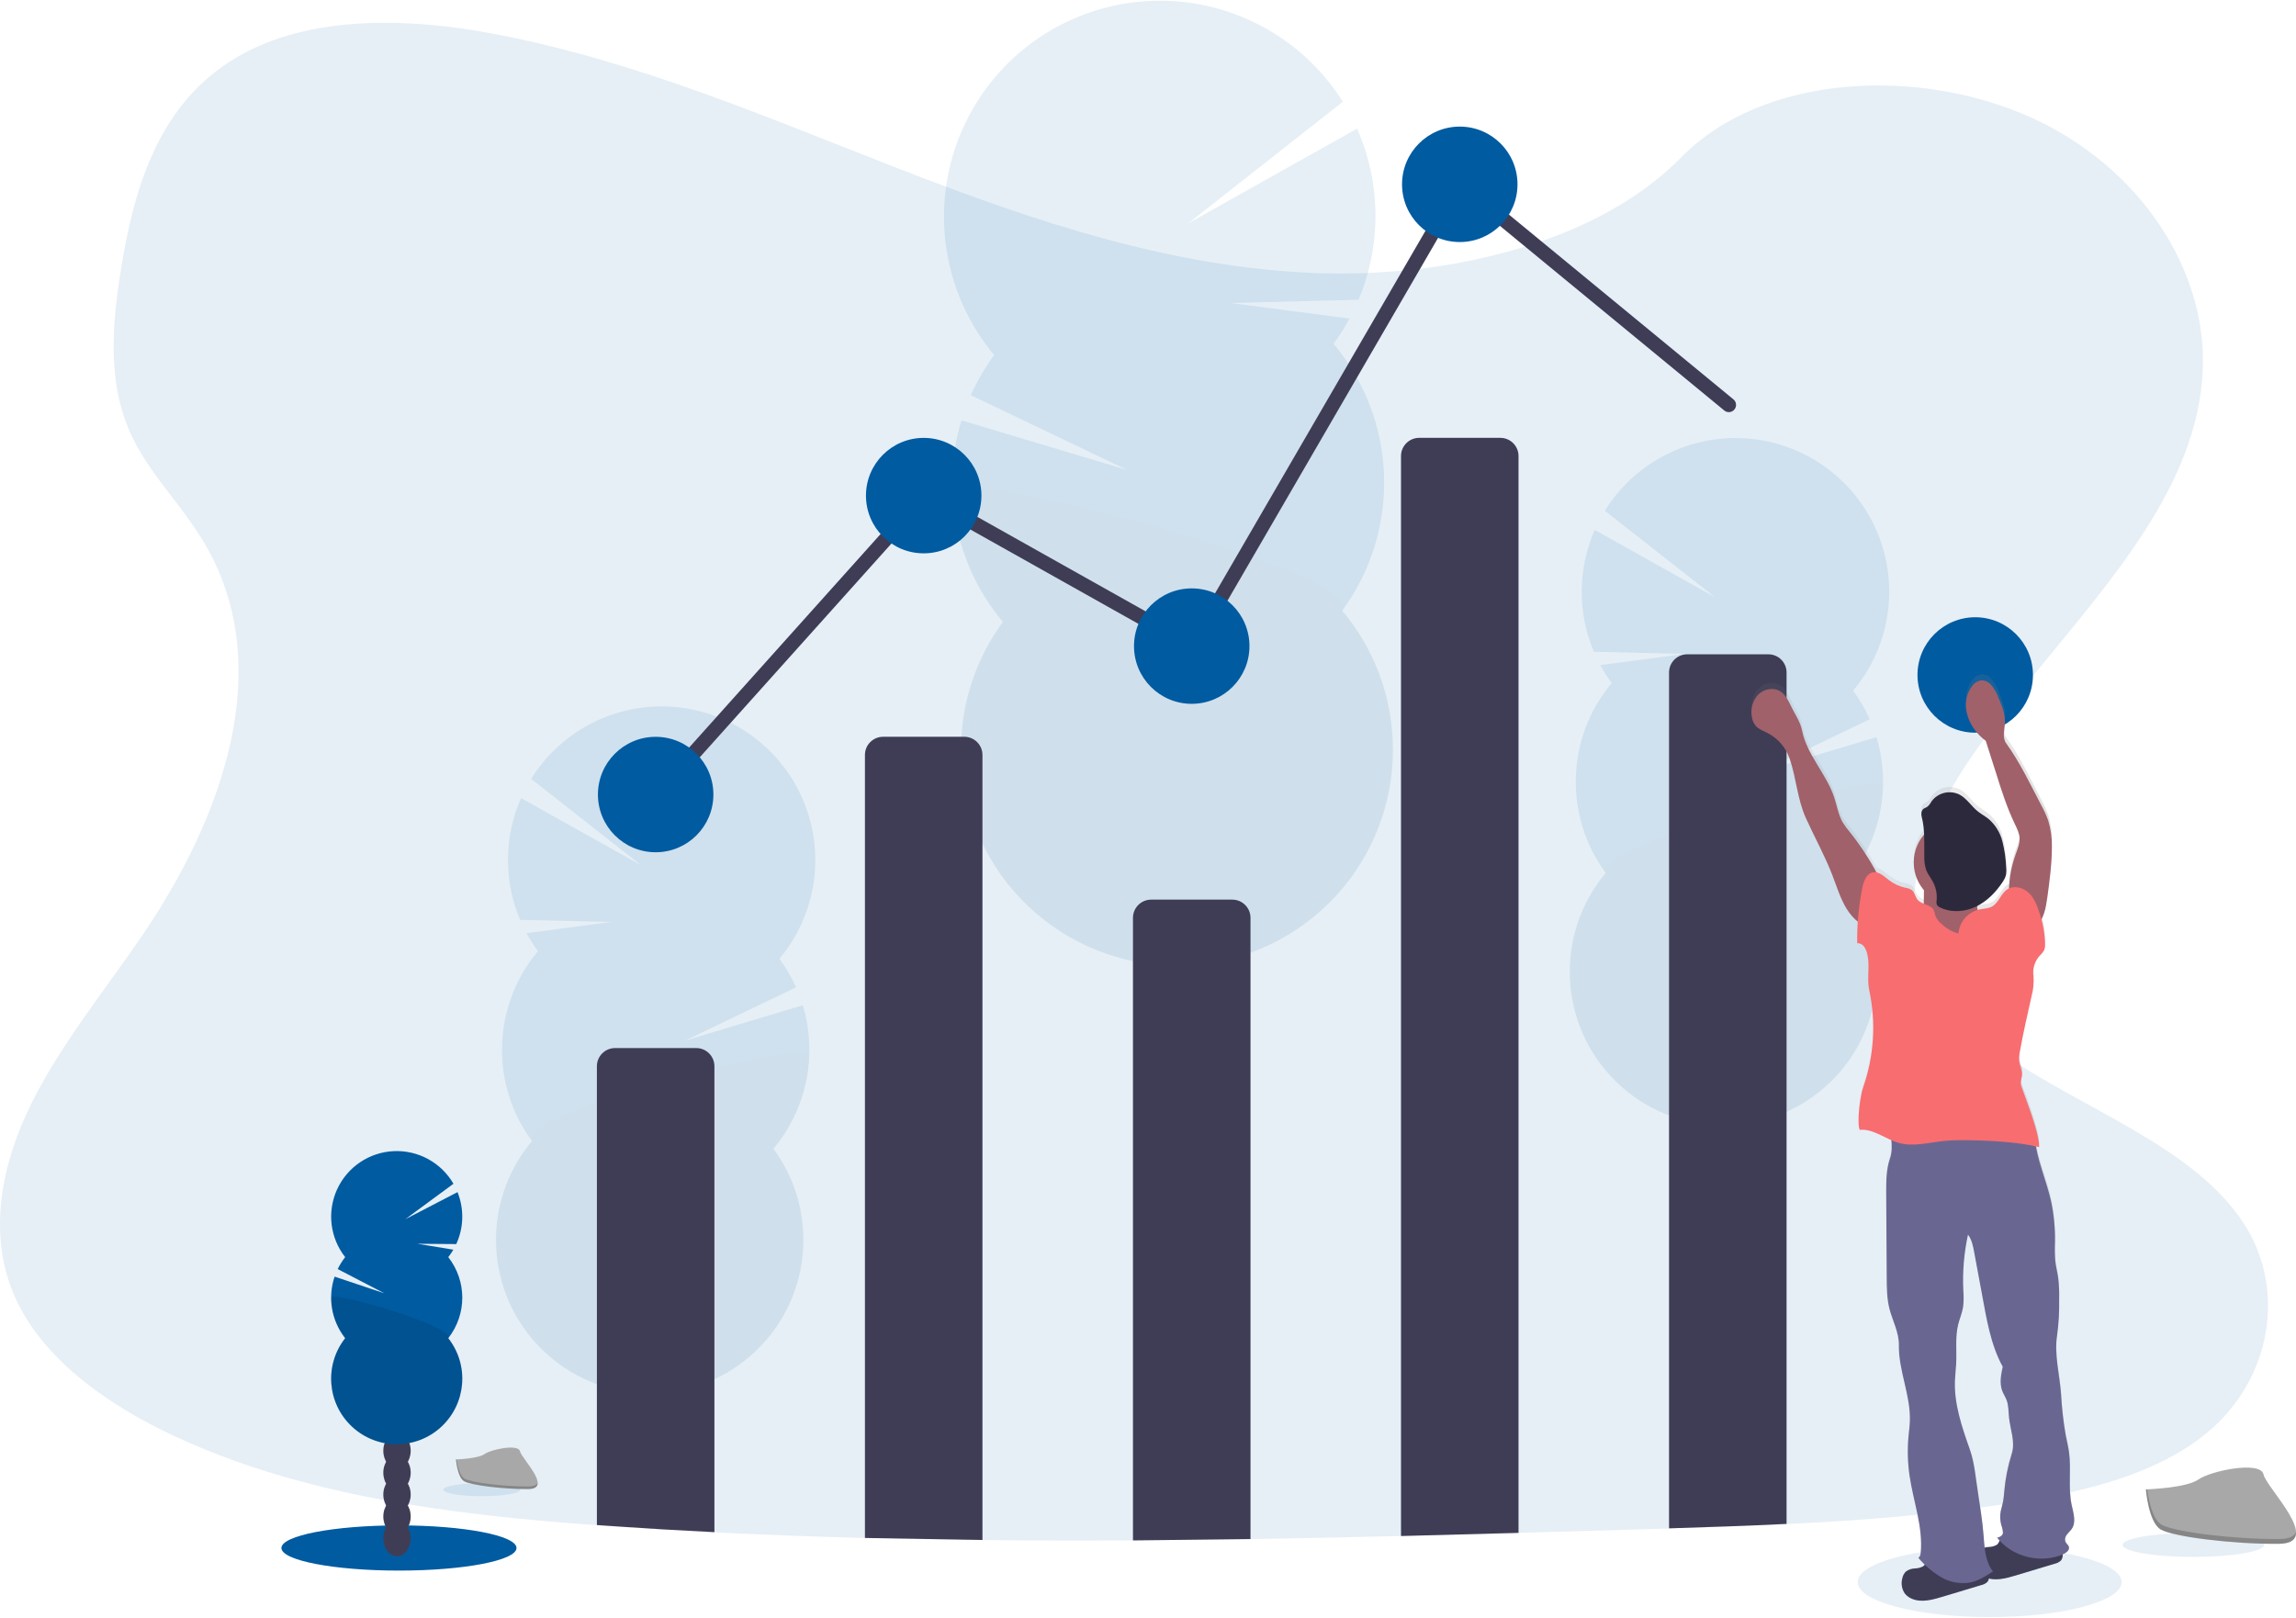
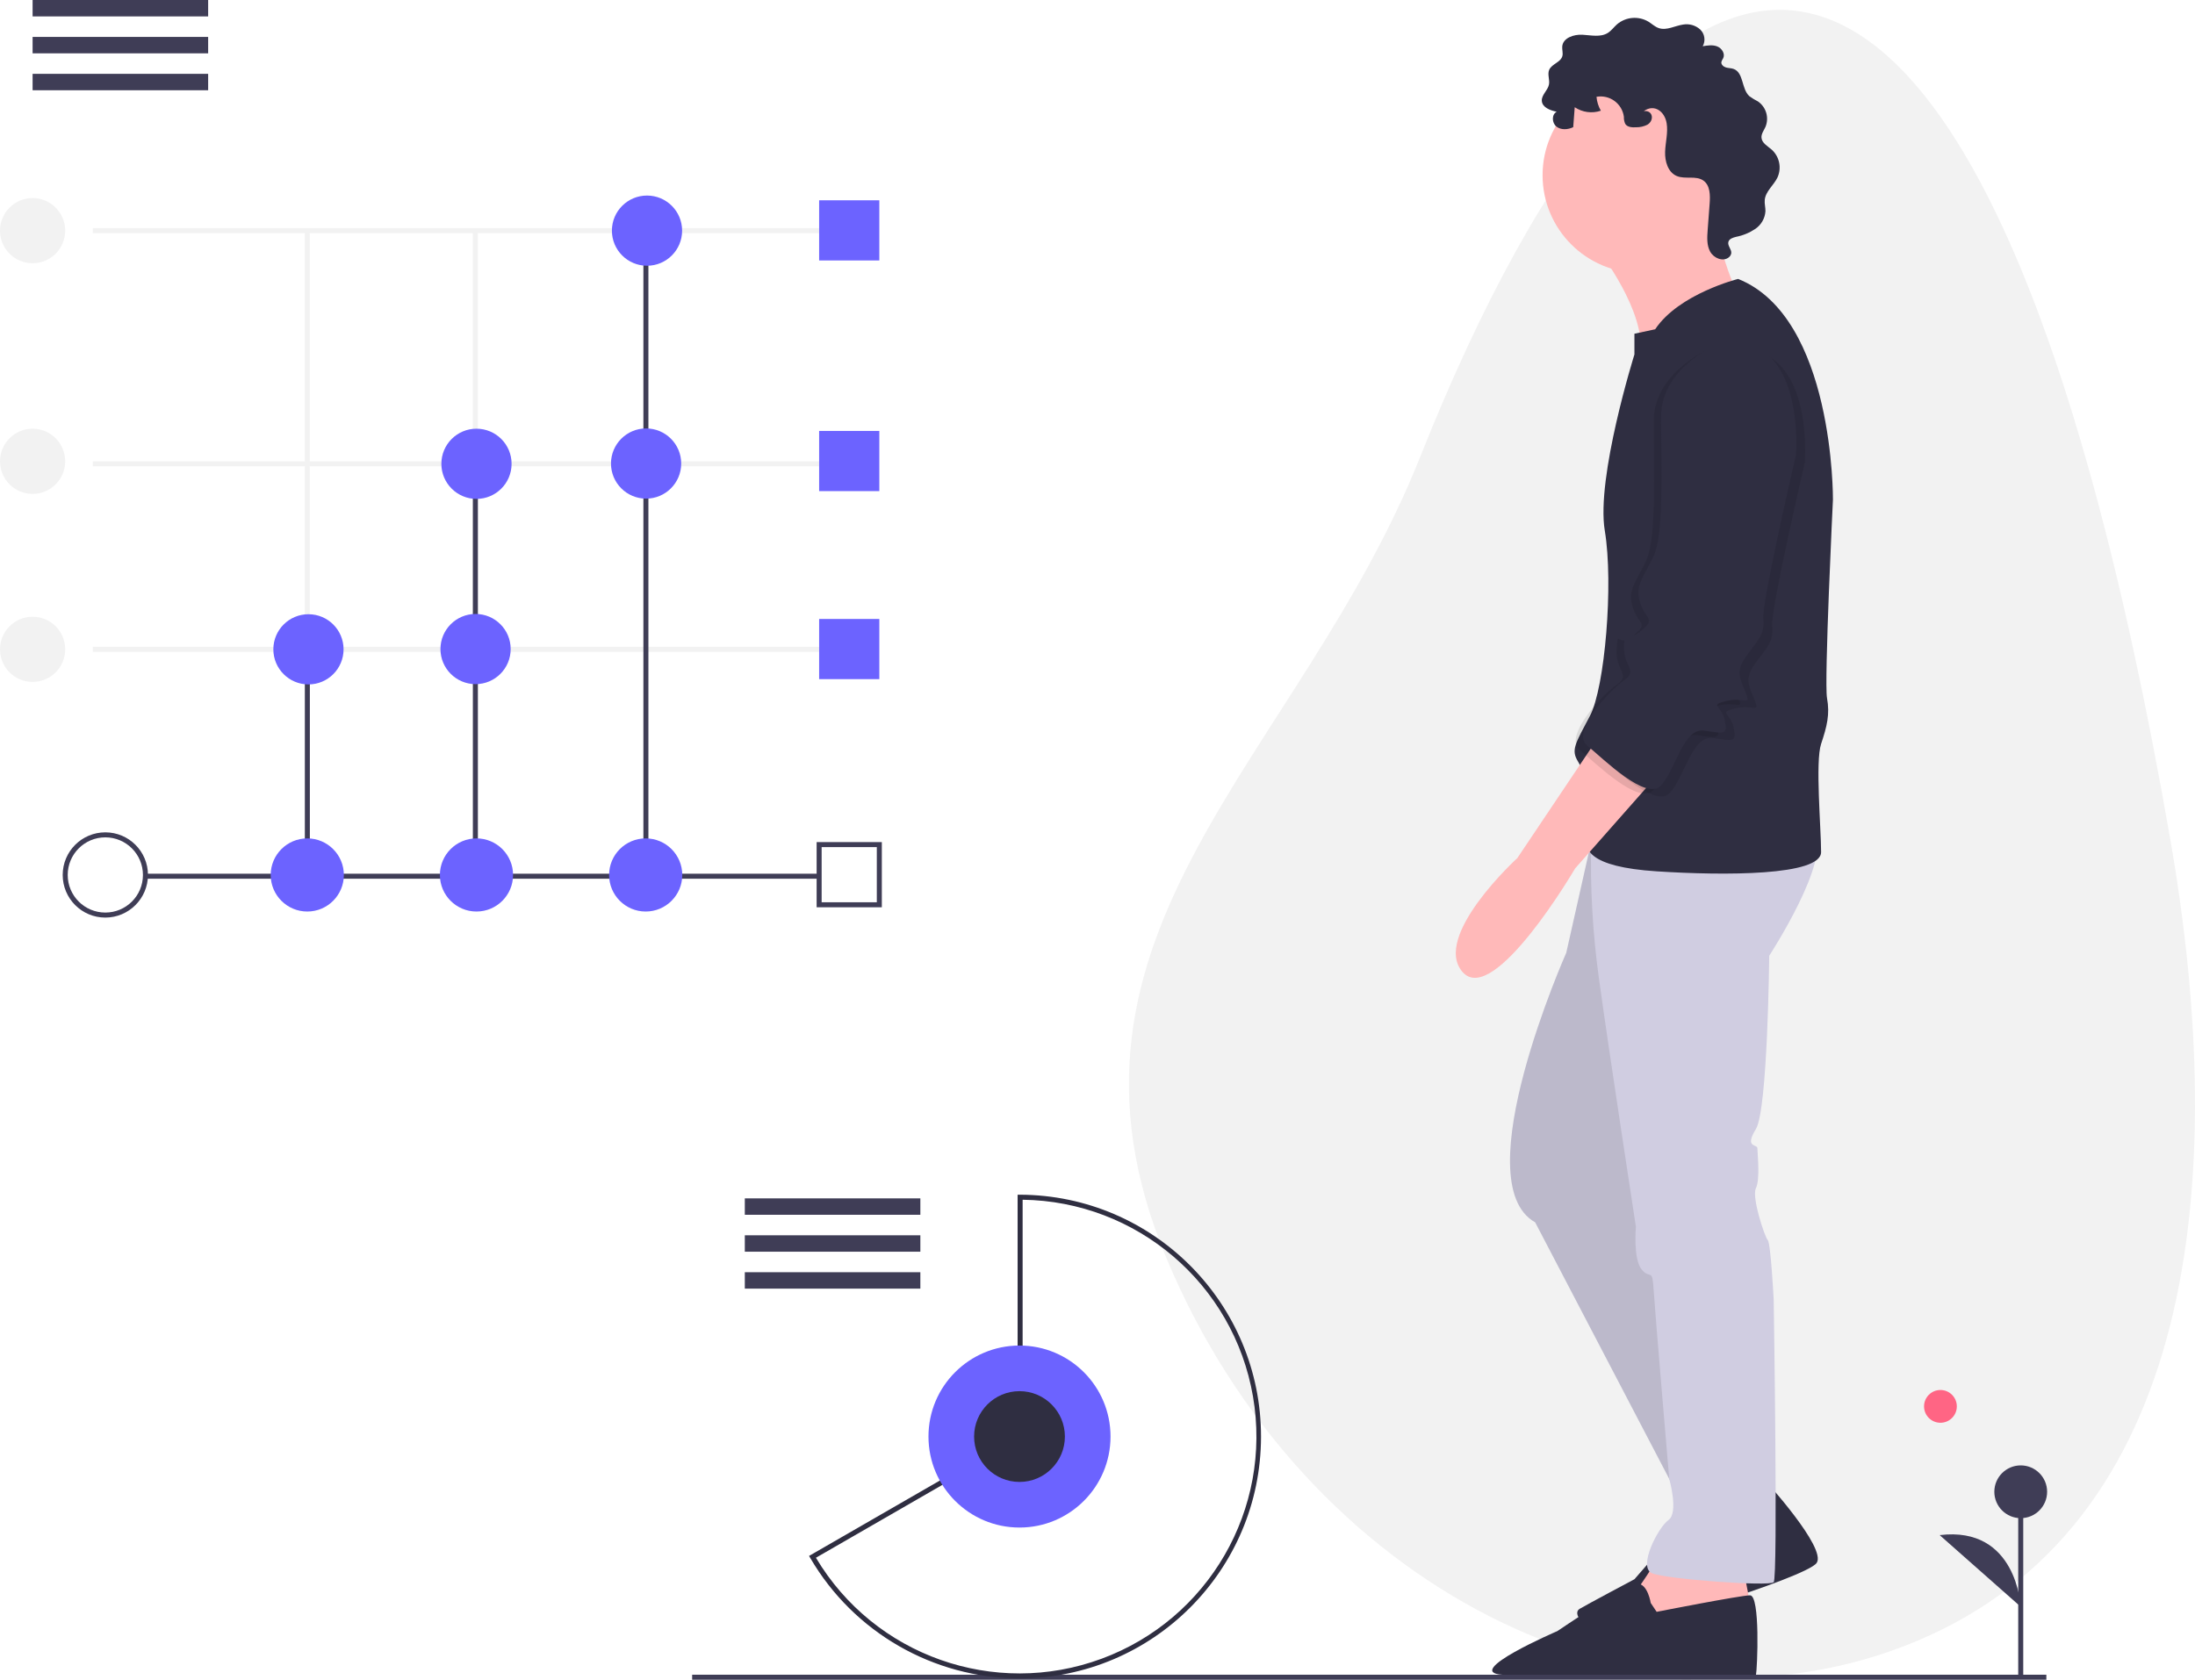
- <svg xmlns="http://www.w3.org/2000/svg" id="b43bf247-fd00-4c66-86de-2f4e4870ba29" data-name="Layer 1" width="1113.58" height="784.41" viewBox="0 0 1113.58 784.41">
-   <defs>
-     <linearGradient id="e697e668-bf6d-4d5c-9412-9fae30629717" x1="990.77" y1="609.55" x2="1147.32" y2="609.55" gradientTransform="matrix(-1, 0, 0, 1, 2040, 0)" gradientUnits="userSpaceOnUse">
-       <stop offset="0" stop-color="gray" stop-opacity="0.25" />
-       <stop offset="0.54" stop-color="gray" stop-opacity="0.12" />
-       <stop offset="1" stop-color="gray" stop-opacity="0.1" />
-     </linearGradient>
-   </defs>
-   <ellipse cx="965" cy="767.42" rx="64" ry="16.99" fill="#005ba1" opacity="0.1" />
-   <path d="M1113.76,752.68c-24.35,20.2-59,28.56-92.51,33.84l-5.64.86c-35,5.22-70.39,8-105.9,9.69-19,.92-38,1.57-57,2.15l-14.89.44q-29,.86-58.11,1.69-28.5.81-57,1.52-36.5.89-73,1.48-28.5.45-57,.62-36.51.21-73-.14-28.52-.29-57-1-36.52-.94-73-2.75-24.76-1.21-49.49-2.91l-7.51-.53c-70.77-5.1-142.81-14.25-204.74-43.17l-1.67-.79c-.83-.39-1.66-.78-2.49-1.19a224.11,224.11,0,0,1-32.56-19.09c-18.31-13.06-33.43-29-41.42-47.91-12.52-29.66-5.9-63,8.4-92S94,538.31,112.57,511c5.44-8,10.6-16.3,15.4-24.81,30-53.37,44.88-115.13,13.43-166.56a228.58,228.58,0,0,0-13.43-19c-7.67-10-15.47-20-20.74-31.07-12.29-25.76-9.65-54.73-5.17-82.25,6-36.59,17-76,51.38-98.86,35.67-23.74,86.3-22.54,130.57-14,68.83,13.19,132.36,40.8,196.49,65.7s131.31,47.67,201.82,50.12a322.09,322.09,0,0,0,45.38-1.65h0a287.81,287.81,0,0,0,59.12-12.45c27.75-9.14,53-22.89,71.72-42,40.15-40.85,115.6-43.94,170-19.27,51.91,23.54,85.48,73.36,83,123.12-2.82,55.39-44.3,100.93-82.31,147.64-4.61,5.66-9.16,11.34-13.59,17.06q-3.71,4.79-7.28,9.6h0c-4.17,5.66-8.2,11.35-12,17.11-19.42,29.53-33.15,65-19.78,96.88,7.5,17.85,21.81,31.47,39.06,43.36,38.65,26.63,92,44.55,116,81.83C1152.32,683.63,1144.66,727,1113.76,752.68Z" transform="translate(-43.21 -57.79)" fill="#005ba1" opacity="0.1" />
-   <g opacity="0.1">
-     <path d="M598.71,607.14q.06,1.41.21,2.76,11.67-4.65,22.91-10a18.57,18.57,0,0,0,10.59-5.18c2.19-1.1,4.37-2.25,6.53-3.4a26.82,26.82,0,0,0-1.66-3c-4.21-6.65-10.61-10.81-17.66-10.58s-13.15,4.8-16.92,11.69A34.46,34.46,0,0,0,598.71,607.14Z" transform="translate(-43.21 -57.79)" fill="#3f3d56" />
-     <path d="M597.56,572.17a34.57,34.57,0,0,0,5.15,17.32c4.22,6.63,10.62,10.79,17.67,10.56.49,0,1-.07,1.45-.11a18.57,18.57,0,0,0,10.59-5.18,25.47,25.47,0,0,0,4.87-6.38,35.82,35.82,0,0,0-1.14-35c-4.22-6.65-10.62-10.81-17.67-10.58s-13.14,4.8-16.91,11.69A34.47,34.47,0,0,0,597.56,572.17Z" transform="translate(-43.21 -57.79)" fill="#3f3d56" />
-     <ellipse cx="618.28" cy="536.48" rx="21.87" ry="28.63" transform="translate(-60.47 -37.23) rotate(-1.88)" fill="#3f3d56" />
-     <ellipse cx="617.13" cy="501.51" rx="21.87" ry="28.63" transform="translate(-59.32 -37.28) rotate(-1.88)" fill="#3f3d56" />
-     <ellipse cx="615.99" cy="466.54" rx="21.87" ry="28.63" transform="translate(-58.18 -37.34) rotate(-1.88)" fill="#3f3d56" />
-     <path d="M690,224.56a104.08,104.08,0,0,0,7.74-12.25L640,204.77l62.12-1.58a104.89,104.89,0,0,0-.72-83l-81.91,45.95,75-59A104.75,104.75,0,1,0,525.38,230a105.16,105.16,0,0,0-11.31,19.48l75.81,36.28-80.36-24.06a104.8,104.8,0,0,0,20.11,97.75A104.74,104.74,0,1,0,694.19,354,104.77,104.77,0,0,0,690,224.56Z" transform="translate(-43.21 -57.79)" fill="#005ba1" />
-     <path d="M505.1,295.42a104.26,104.26,0,0,0,24.53,64A104.74,104.74,0,1,0,694.19,354C707.64,335.74,504.72,283.67,505.1,295.42Z" transform="translate(-43.21 -57.79)" opacity="0.1" />
-   </g>
-   <g opacity="0.1">
-     <path d="M369.39,791.35c0,.66-.07,1.32-.15,2q-8.3-3.3-16.31-7.07a13.21,13.21,0,0,1-7.54-3.67q-2.34-1.19-4.65-2.42a18.9,18.9,0,0,1,1.18-2.12c3-4.74,7.54-7.7,12.56-7.54s9.36,3.4,12,8.3A24.5,24.5,0,0,1,369.39,791.35Z" transform="translate(-43.21 -57.79)" fill="#3f3d56" />
-     <path d="M370.17,766.46a24.59,24.59,0,0,1-3.64,12.33c-3,4.72-7.55,7.69-12.56,7.53l-1-.08a13.21,13.21,0,0,1-7.54-3.67,18,18,0,0,1-3.47-4.54,25.53,25.53,0,0,1,.78-24.89c3-4.74,7.55-7.7,12.56-7.54s9.36,3.4,12.05,8.3A24.5,24.5,0,0,1,370.17,766.46Z" transform="translate(-43.21 -57.79)" fill="#3f3d56" />
-     <ellipse cx="355.4" cy="741.08" rx="20.37" ry="15.56" transform="translate(-439.72 1015.15) rotate(-88.19)" fill="#3f3d56" />
-     <ellipse cx="356.18" cy="716.19" rx="20.37" ry="15.56" transform="translate(-414.09 991.83) rotate(-88.19)" fill="#3f3d56" />
-     <ellipse cx="356.97" cy="691.3" rx="20.37" ry="15.56" transform="translate(-388.45 968.51) rotate(-88.19)" fill="#3f3d56" />
-     <path d="M304.12,519.17a75.81,75.81,0,0,1-5.53-8.71L339.67,505,295.46,504a74.64,74.64,0,0,1,.44-59.08l58.33,32.63L300.81,435.6a74.54,74.54,0,1,1,120.42,87.26,74.43,74.43,0,0,1,8.07,13.86L375.38,562.6l57.17-17.2A74.65,74.65,0,0,1,418.33,615a74.54,74.54,0,1,1-117.12-3.7,74.54,74.54,0,0,1,2.91-92.12Z" transform="translate(-43.21 -57.79)" fill="#005ba1" />
-     <path d="M435.72,569.43A74.27,74.27,0,0,1,418.33,615a74.54,74.54,0,1,1-117.12-3.7C291.62,598.3,436,561.06,435.72,569.43Z" transform="translate(-43.21 -57.79)" opacity="0.1" />
-   </g>
-   <g opacity="0.1">
-     <path d="M890.16,661.3c0,.67-.07,1.32-.14,2q-8.31-3.3-16.31-7.07a13.26,13.26,0,0,1-7.55-3.67c-1.55-.79-3.11-1.6-4.65-2.42a20.63,20.63,0,0,1,1.18-2.12c3-4.74,7.54-7.7,12.56-7.54s9.36,3.4,12,8.3A24.5,24.5,0,0,1,890.16,661.3Z" transform="translate(-43.21 -57.79)" fill="#3f3d56" />
-     <path d="M891,636.41a24.59,24.59,0,0,1-3.65,12.33c-3,4.72-7.54,7.69-12.56,7.53l-1-.08a13.26,13.26,0,0,1-7.55-3.67,18.32,18.32,0,0,1-3.47-4.54,25.53,25.53,0,0,1,.78-24.89c3-4.73,7.55-7.7,12.56-7.54s9.37,3.4,12.05,8.3A24.5,24.5,0,0,1,891,636.41Z" transform="translate(-43.21 -57.79)" fill="#3f3d56" />
-     <ellipse cx="876.17" cy="611.03" rx="20.37" ry="15.56" transform="translate(194.62 1409.71) rotate(-88.19)" fill="#3f3d56" />
-     <ellipse cx="876.96" cy="586.14" rx="20.37" ry="15.56" transform="translate(220.26 1386.4) rotate(-88.19)" fill="#3f3d56" />
-     <ellipse cx="877.74" cy="561.26" rx="20.37" ry="15.56" transform="translate(245.89 1363.08) rotate(-88.19)" fill="#3f3d56" />
-     <path d="M824.89,389.12a73.57,73.57,0,0,1-5.52-8.71L860.45,375l-44.21-1.07a74.7,74.7,0,0,1,.43-59.08L875,347.48l-53.42-41.93A74.55,74.55,0,1,1,942,392.81a74.39,74.39,0,0,1,8.06,13.86l-53.92,25.88,57.17-17.2a74.57,74.57,0,0,1-14.22,69.59A74.53,74.53,0,1,1,822,481.24a74.54,74.54,0,0,1,2.91-92.12Z" transform="translate(-43.21 -57.79)" fill="#005ba1" />
-     <path d="M956.5,439.38a74.2,74.2,0,0,1-17.4,45.56A74.53,74.53,0,1,1,822,481.24C812.4,468.25,956.76,431,956.5,439.38Z" transform="translate(-43.21 -57.79)" opacity="0.1" />
-   </g>
-   <ellipse cx="193.5" cy="750.89" rx="57.01" ry="10.96" fill="#005ba1" />
-   <ellipse cx="192.55" cy="746.23" rx="6.64" ry="8.69" fill="#3f3d56" />
-   <ellipse cx="192.55" cy="735.61" rx="6.64" ry="8.69" fill="#3f3d56" />
-   <ellipse cx="192.55" cy="724.99" rx="6.64" ry="8.69" fill="#3f3d56" />
-   <ellipse cx="192.55" cy="714.37" rx="6.64" ry="8.69" fill="#3f3d56" />
-   <ellipse cx="192.55" cy="703.75" rx="6.64" ry="8.69" fill="#3f3d56" />
-   <ellipse cx="192.55" cy="693.13" rx="6.64" ry="8.69" fill="#3f3d56" />
-   <ellipse cx="192.55" cy="682.51" rx="6.64" ry="8.69" fill="#3f3d56" />
-   <path d="M260.61,667.62a32.32,32.32,0,0,0,2.47-3.64l-17.44-2.87,18.86.15a31.89,31.89,0,0,0,.61-25.2L239.8,649.19,263.14,632a31.8,31.8,0,1,0-52.52,35.59,32,32,0,0,0-3.62,5.8l22.64,11.76-24.14-8.1a31.82,31.82,0,0,0,5.12,29.86,31.8,31.8,0,1,0,50,0,31.82,31.82,0,0,0,0-39.32Z" transform="translate(-43.21 -57.79)" fill="#005ba1" />
-   <path d="M203.82,687.28a31.67,31.67,0,0,0,6.8,19.66,31.8,31.8,0,1,0,50,0C264.87,701.53,203.82,683.71,203.82,687.28Z" transform="translate(-43.21 -57.79)" opacity="0.1" />
-   <path d="M389.71,575v226q-24.76-1.21-49.49-2.91l-7.51-.53V575a8.82,8.82,0,0,1,8.82-8.82h39.36A8.82,8.82,0,0,1,389.71,575Z" transform="translate(-43.21 -57.79)" fill="#3f3d56" />
-   <path d="M462.71,803.81V424a8.82,8.82,0,0,1,8.82-8.82h39.36a8.82,8.82,0,0,1,8.82,8.82v380.8Z" transform="translate(-43.21 -57.79)" fill="#3f3d56" />
-   <path d="M592.71,805V503a8.82,8.82,0,0,1,8.82-8.82h39.36a8.82,8.82,0,0,1,8.82,8.82V804.35Z" transform="translate(-43.21 -57.79)" fill="#3f3d56" />
-   <path d="M779.71,279V801.35q-28.5.81-57,1.52V279a8.82,8.82,0,0,1,8.82-8.82h39.36A8.82,8.82,0,0,1,779.71,279Z" transform="translate(-43.21 -57.79)" fill="#3f3d56" />
-   <path d="M909.71,384v413c-19,.92-38,1.57-57,2.15V384a8.82,8.82,0,0,1,8.82-8.82h39.36A8.82,8.82,0,0,1,909.71,384Z" transform="translate(-43.21 -57.79)" fill="#3f3d56" />
-   <polyline points="318.5 385.41 448.5 240.41 578.5 313.41 708.5 89.41 838.5 196.41" fill="none" stroke="#3f3d56" stroke-linecap="round" stroke-miterlimit="10" stroke-width="7" />
-   <circle cx="318" cy="385.41" r="28" fill="#005ba1" />
-   <circle cx="448" cy="240.41" r="28" fill="#005ba1" />
-   <circle cx="578" cy="313.41" r="28" fill="#005ba1" />
-   <circle cx="708" cy="89.41" r="28" fill="#005ba1" />
-   <circle cx="958" cy="327.41" r="28" fill="#005ba1" />
-   <ellipse cx="233.68" cy="722.61" rx="18.68" ry="3.16" fill="#005ba1" opacity="0.1" />
-   <path d="M264.35,765.73s10.65-.33,13.86-2.62,16.39-5,17.19-1.35,16,18.24,4,18.34-27.95-1.88-31.15-3.83S264.35,765.73,264.35,765.73Z" transform="translate(-43.21 -57.79)" fill="#a8a8a8" />
-   <path d="M299.59,778.82c-12,.1-27.94-1.87-31.15-3.82-2.44-1.49-3.41-6.82-3.74-9.28h-.35s.67,8.59,3.88,10.54,19.12,3.93,31.15,3.83c3.47,0,4.67-1.26,4.6-3.09C303.5,778.11,302.18,778.8,299.59,778.82Z" transform="translate(-43.21 -57.79)" opacity="0.2" />
-   <ellipse cx="1063.8" cy="749.41" rx="34.31" ry="5.8" fill="#005ba1" opacity="0.1" />
-   <path d="M1084,780.25s19.57-.6,25.47-4.8,30.1-9.21,31.56-2.48,29.42,33.5,7.32,33.68-51.34-3.44-57.23-7S1084,780.25,1084,780.25Z" transform="translate(-43.21 -57.79)" fill="#a8a8a8" />
-   <path d="M1148.72,804.31c-22.1.18-51.34-3.44-57.23-7-4.48-2.73-6.27-12.53-6.87-17l-.65,0s1.24,15.79,7.12,19.37,35.14,7.21,57.23,7c6.38,0,8.58-2.32,8.46-5.68C1155.89,803,1153.46,804.27,1148.72,804.31Z" transform="translate(-43.21 -57.79)" opacity="0.2" />
-   <path d="M892.81,402.37a9,9,0,0,0,2,4.77c1.45,1.64,3.62,2.39,5.57,3.37a22,22,0,0,1,10.76,12.37c3.33,9.72,3.76,20,8,29.38s9.22,18.39,12.88,28c2.08,5.45,3.74,11.12,6.79,16.08a24.94,24.94,0,0,0,5.57,6.41c-.23,3.52-.32,7-.3,10.52a4,4,0,0,1,3.42,1.8,10.41,10.41,0,0,1,1.5,3.75c1.37,5.67-.32,11.71.91,17.41a88.56,88.56,0,0,1-3,47.64c-1.37,3.88-3.09,16.72-1.63,20.57,5.44-.55,10.26,2.79,15.35,5a21.12,21.12,0,0,1-.72,9c-1.83,5.27-1.82,11-1.79,16.57l.25,41.26c0,5.23.07,10.53,1.38,15.6,1.49,5.71,4.62,11.53,4.52,17.43C964,722,970,734.1,969.52,746.7c-.09,2.42-.42,4.82-.65,7.22a82.14,82.14,0,0,0,.48,19.19c1.82,12.66,6.63,25.11,5.43,37.84-.08.86-.37,2-1.18,2.33,1,1.13,2.06,2.25,3.14,3.32a2.85,2.85,0,0,1-.87.91,8.84,8.84,0,0,1-3.82,1,8.09,8.09,0,0,0-4.37,1.42,6.29,6.29,0,0,0-1.82,3.34,9,9,0,0,0,1.2,7.48,8.35,8.35,0,0,0,3.39,2.54c4.62,2,9.92.55,14.74-.91l18.88-5.72a6.36,6.36,0,0,0,3.07-1.6,3.36,3.36,0,0,0,.75-1.62c4.17,1,8.75-.23,13-1.5l18.88-5.73a6.27,6.27,0,0,0,3.07-1.6,3.66,3.66,0,0,0,.77-3c.14-.06.28-.1.42-.17,1.44-.65,3-1.92,2.65-3.45-.25-1-1.25-1.58-1.68-2.5a3.61,3.61,0,0,1,.7-3.53c.74-1,1.74-1.83,2.42-2.88,2.18-3.34.7-7.73-.12-11.64-1.77-8.35-.13-17.07-1.25-25.53-.38-2.85-1.07-5.65-1.62-8.48a173.29,173.29,0,0,1-2.31-20.22c-.72-9.68-3.41-19.22-1.87-28.82a111.93,111.93,0,0,0,.95-17,74,74,0,0,0-.47-10.84c-.39-2.68-1.08-5.31-1.38-8a72.52,72.52,0,0,1-.16-9.09,89.92,89.92,0,0,0-1.86-20.12c-2-9.09-5.76-17.79-7.36-26.9.54.12,1.08.24,1.6.38.06-7-6.07-22.22-8.34-28.86a8.39,8.39,0,0,1-.6-2.55,27.51,27.51,0,0,1,.63-3.43c.29-2.42-1-4.72-1.35-7.14a16.75,16.75,0,0,1,.37-5.08c1.61-8.95,3.61-17.83,5.61-26.7a28.44,28.44,0,0,0,.89-9.87,12.39,12.39,0,0,1,3-9.83,11.66,11.66,0,0,0,2.22-2.79,7.08,7.08,0,0,0,.44-2.79,44.83,44.83,0,0,0-1.8-12.15c1.76-3.19,2.41-7.11,2.92-10.81,1.12-8.17,2.24-16.38,2.2-24.63a41.75,41.75,0,0,0-1.8-13,51.59,51.59,0,0,0-3.42-7.54c-5.26-10.13-10.29-20.79-16.93-30.07-2-2.82-.74-6.71-.6-10.19.15-4.2-1.51-8.23-3.14-12.09a19.84,19.84,0,0,0-3.76-6.47,6.11,6.11,0,0,0-4.4-2,6.63,6.63,0,0,0-4.69,2.87,15.47,15.47,0,0,0-2.81,11.57,22.37,22.37,0,0,0,5.09,10.93,24.77,24.77,0,0,0,4.39,4.17q2.48,7.88,5,15.75c2.64,8.35,5.28,16.74,9,24.64,1.09,2.29,2.29,4.62,2.42,7.15.14,2.73-1,5.33-1.91,7.9a55.75,55.75,0,0,0-3.22,16.66,5.73,5.73,0,0,0-.84.46c-3.15,2.06-4.14,6.55-7.42,8.39-1.91,1.07-4.23,1-6.37,1.49-.19,0-.38.1-.58.16-.08-.4-.16-.79-.21-1.2a3.23,3.23,0,0,1,0-.77,33.59,33.59,0,0,0,12.43-11.84,10.83,10.83,0,0,0,1.47-3,11.6,11.6,0,0,0,.15-3.9,62.24,62.24,0,0,0-1.85-12.85,21.37,21.37,0,0,0-6.69-10.89c-1.64-1.32-3.53-2.31-5.16-3.64-3.18-2.57-5.36-6.37-9-8.28A10.83,10.83,0,0,0,980,444.12a7.89,7.89,0,0,1-2,2.54,20.55,20.55,0,0,0-1.86,1c-1.1.88-1.16,2.57-.8,3.94a41,41,0,0,1,1.14,8.59,21,21,0,0,0-.06,27.17c0,1.86,0,3.72-.07,5.58,0,.35,0,.71-.07,1.06a7.21,7.21,0,0,1-3-2c-1.12-1.4-1.32-3.46-2.69-4.61a7.59,7.59,0,0,0-3.28-1.2,20.37,20.37,0,0,1-8-3.79c-1.85-1.43-3.77-3.26-5.93-3.68a131.57,131.57,0,0,0-13-19.84,38.65,38.65,0,0,1-3.4-4.67c-2.15-3.75-2.79-8.16-4.15-12.27-3.8-11.52-13.28-20.76-15.59-32.68-.84-4.32-3.58-8.08-5.46-12.06-1.27-2.69-2.67-5.53-5.21-7.07-3.27-2-7.79-1.08-10.51,1.61A12.63,12.63,0,0,0,892.81,402.37Zm118.73,404.69a8.84,8.84,0,0,1-3.82,1,18.43,18.43,0,0,0-2,.32c-.25-2.1-.39-4.23-.55-6.3-.53-6.79-1.59-13.53-2.64-20.26-1.1-7-1.62-14.66-4-21.38-3.83-10.94-7.71-22.21-7.22-33.8.11-2.63.44-5.24.58-7.86.32-6.49-.59-13.12,1-19.43.71-2.87,1.92-5.61,2.38-8.53a40.49,40.49,0,0,0,.1-7.94,105.53,105.53,0,0,1,2.27-27.35c1.86,2.43,2.47,5.57,3,8.58l3.75,20.34c2.23,12.07,4.2,24.87,10.11,35.61-.83,3.87-1.65,8-.28,11.7.59,1.6,1.56,3,2.16,4.62,1,2.69.86,5.65,1.16,8.5.65,6,3.13,11.9,1.31,17.69a86.29,86.29,0,0,0-3.63,18.36,44.71,44.71,0,0,1-.6,5.17c-.32,1.54-.84,3-1.13,4.58a15.17,15.17,0,0,0,.29,6.67,13.62,13.62,0,0,1,.82,3.75c0,1.28-1.57,2.2-2.83,2.4.37.48.77.94,1.18,1.39A4.38,4.38,0,0,1,1011.54,807.06Z" transform="translate(-43.21 -57.79)" fill="url(#e697e668-bf6d-4d5c-9412-9fae30629717)" />
-   <path d="M972.05,818.6a8.09,8.09,0,0,0-4.37,1.42,6.16,6.16,0,0,0-1.82,3.32,8.88,8.88,0,0,0,1.2,7.42,8.33,8.33,0,0,0,3.39,2.53c4.62,2,9.92.54,14.74-.91l18.88-5.68a6.34,6.34,0,0,0,3.07-1.59,4.17,4.17,0,0,0,.08-4.86,9.44,9.44,0,0,0-4-3.19c-5.87-2.86-12.49-3.51-18.94-3.63-2.4,0-4.77-.58-6.4,1.27-.86,1-.7,2.07-2,2.92A9,9,0,0,1,972.05,818.6Z" transform="translate(-43.21 -57.79)" fill="#3f3d56" />
-   <path d="M1007.72,808.22a8.17,8.17,0,0,0-4.37,1.42,6.2,6.2,0,0,0-1.82,3.32,8.91,8.91,0,0,0,1.2,7.43,8.4,8.4,0,0,0,3.39,2.52c4.63,2,9.92.55,14.74-.9l18.88-5.69a6.34,6.34,0,0,0,3.07-1.59,4.16,4.16,0,0,0,.08-4.85,9.47,9.47,0,0,0-4-3.19c-5.88-2.86-12.5-3.52-18.95-3.64-2.4,0-4.76-.57-6.4,1.28-.86,1-.7,2.06-2,2.91A8.7,8.7,0,0,1,1007.72,808.22Z" transform="translate(-43.21 -57.79)" fill="#3f3d56" />
-   <path d="M991.31,603.32a232.59,232.59,0,0,1,33.49-.94,6.66,6.66,0,0,1,2.17.34c2.46,1,2.84,4.22,3.07,6.85,1,10.68,5.66,20.63,8,31.09a88.83,88.83,0,0,1,1.86,20,71.72,71.72,0,0,0,.16,9c.3,2.67,1,5.29,1.38,7.95a73,73,0,0,1,.47,10.77,110.49,110.49,0,0,1-.95,16.87c-1.54,9.53,1.15,19,1.87,28.64A170.93,170.93,0,0,0,1045.1,754c.55,2.81,1.24,5.59,1.62,8.42,1.12,8.41-.52,17.07,1.25,25.37.82,3.88,2.3,8.24.12,11.56-.68,1-1.68,1.85-2.42,2.86a3.57,3.57,0,0,0-.7,3.51c.43.91,1.43,1.51,1.68,2.48.39,1.53-1.21,2.78-2.65,3.43-10.85,4.9-24.84,1.45-32.16-7.94,1.26-.2,2.8-1.11,2.83-2.39a13.5,13.5,0,0,0-.82-3.72,15,15,0,0,1-.29-6.62c.29-1.54.81-3,1.13-4.55a44.2,44.2,0,0,0,.6-5.14,85.21,85.21,0,0,1,3.63-18.24c1.82-5.75-.66-11.57-1.31-17.57-.3-2.84-.17-5.77-1.16-8.45-.6-1.58-1.57-3-2.16-4.58-1.37-3.69-.55-7.79.28-11.63-5.91-10.67-7.88-23.39-10.11-35.38l-3.75-20.2c-.56-3-1.17-6.11-3-8.53a104.16,104.16,0,0,0-2.27,27.17,40,40,0,0,1-.1,7.89c-.46,2.9-1.67,5.63-2.38,8.47-1.55,6.27-.64,12.85-1,19.3-.14,2.61-.47,5.2-.58,7.81-.49,11.52,3.39,22.72,7.22,33.59,2.35,6.67,2.87,14.25,4,21.23,1,6.69,2.11,13.38,2.64,20.13.49,6.2.71,12.91,4.57,17.78-3.53,2.29-7.17,4.62-11.3,5.41a20.86,20.86,0,0,1-13.92-2.7,43.79,43.79,0,0,1-11-9.35c.81-.28,1.1-1.46,1.18-2.31,1.2-12.66-3.61-25-5.43-37.6a81,81,0,0,1-.48-19.06c.23-2.39.56-4.78.65-7.18.48-12.51-5.55-24.56-5.33-37.08.1-5.87-3-11.65-4.52-17.32-1.31-5-1.35-10.3-1.38-15.5l-.25-41c0-5.54,0-11.22,1.79-16.45,2.2-6.3-.32-13.53-.7-20.19A83.22,83.22,0,0,0,991.31,603.32Z" transform="translate(-43.21 -57.79)" fill="#696791" />
-   <path d="M955.66,485.52a130.66,130.66,0,0,0-15.31-24.17,38.33,38.33,0,0,1-3.4-4.64c-2.15-3.73-2.79-8.11-4.15-12.19-3.8-11.44-13.28-20.63-15.59-32.46-.84-4.3-3.58-8-5.46-12-1.27-2.67-2.67-5.49-5.21-7-3.27-2-7.79-1.08-10.51,1.6a12.49,12.49,0,0,0-3.22,10.55,8.93,8.93,0,0,0,2,4.74c1.45,1.63,3.62,2.37,5.57,3.35a21.88,21.88,0,0,1,10.76,12.29c3.33,9.65,3.76,19.87,8,29.19s9.22,18.26,12.88,27.79c2.08,5.41,3.74,11,6.79,16s7.81,9.19,13.56,9.94A33.45,33.45,0,0,1,954,497.83C955.25,493.89,957.47,489.25,955.66,485.52Z" transform="translate(-43.21 -57.79)" fill="#a0616a" />
-   <path d="M1017.57,493a55.26,55.26,0,0,1,3.25-20.78c.92-2.55,2-5.14,1.91-7.85-.13-2.52-1.33-4.83-2.42-7.11-3.76-7.85-6.4-16.17-9-24.47l-5-15.65a24.31,24.31,0,0,1-4.39-4.15,22.1,22.1,0,0,1-5.09-10.86,15.25,15.25,0,0,1,2.81-11.48,6.65,6.65,0,0,1,4.69-2.86,6.14,6.14,0,0,1,4.4,2,19.71,19.71,0,0,1,3.76,6.42c1.63,3.84,3.29,7.84,3.14,12-.14,3.46-1.43,7.32.6,10.13,6.64,9.22,11.67,19.81,16.93,29.88a50.56,50.56,0,0,1,3.42,7.49,41.19,41.19,0,0,1,1.8,12.94c0,8.19-1.08,16.35-2.2,24.47-.71,5.09-1.64,10.63-5.49,14C1026.69,502,1022.67,497,1017.57,493Z" transform="translate(-43.21 -57.79)" fill="#a0616a" />
-   <circle cx="948.92" cy="418.36" r="20.75" fill="#a0616a" />
-   <path d="M1002.18,498c.5,3.75,2.51,7.11,4.47,10.35,1.18,2,2.69,4.13,5,4.35a100.79,100.79,0,0,1-18.85,7.58,21.32,21.32,0,0,1-6.88,1.11,16.83,16.83,0,0,1-5.73-1.47A28.49,28.49,0,0,1,964,501a37.6,37.6,0,0,0,7.71-.59,5.67,5.67,0,0,0,3.78-1.86,6,6,0,0,0,.78-3.34c.1-3.46.11-6.93,0-10.39a41,41,0,0,1,15.08,1.86c2,.65,4,1.43,6,1.94,1.26.32,4.73,0,5.66.73C1004.54,490.38,1001.83,495.45,1002.18,498Z" transform="translate(-43.21 -57.79)" fill="#a0616a" />
-   <path d="M993.06,510.61A13.06,13.06,0,0,1,1003,499c2.14-.48,4.46-.42,6.37-1.48,3.28-1.83,4.27-6.29,7.42-8.34s7.62-.91,10.36,1.68,4.13,6.28,5.25,9.89a50.06,50.06,0,0,1,2.69,15.15,7,7,0,0,1-.44,2.77,11.56,11.56,0,0,1-2.22,2.77,12.26,12.26,0,0,0-3,9.77,28,28,0,0,1-.89,9.8c-2,8.82-4,17.63-5.61,26.53a16.47,16.47,0,0,0-.37,5c.31,2.41,1.64,4.69,1.35,7.1a26.87,26.87,0,0,0-.63,3.41,8.27,8.27,0,0,0,.6,2.53c2.27,6.59,8.4,21.69,8.34,28.67-10.65-2.73-26.35-3.34-37.35-3.39a83.11,83.11,0,0,0-9.06.4c-7.23.78-14.63,2.89-21.64.94-6.51-1.81-12.27-7-19-6.35-1.46-3.82.26-16.57,1.63-20.43a87.44,87.44,0,0,0,3-47.33c-1.23-5.66.46-11.67-.91-17.29a10.31,10.31,0,0,0-1.5-3.73,4,4,0,0,0-3.42-1.79,127.39,127.39,0,0,1,2.5-26.93c.66-3.15,2-6.87,5.23-7.41,2.86-.49,5.26,1.93,7.56,3.7a20.31,20.31,0,0,0,8,3.76,7.59,7.59,0,0,1,3.28,1.2c1.37,1.14,1.57,3.19,2.69,4.58,2,2.49,6.47,2.28,7.89,5.15a19.61,19.61,0,0,1,.75,2.62,9.62,9.62,0,0,0,3.3,4.26A18.56,18.56,0,0,0,993.06,510.61Z" transform="translate(-43.21 -57.79)" fill="#f86d70" />
-   <path d="M975.27,454.09c-.36-1.37-.3-3,.8-3.92.55-.43,1.27-.59,1.86-1a8,8,0,0,0,2-2.53,10.86,10.86,0,0,1,13.59-3.45c3.61,1.89,5.79,5.67,9,8.22,1.63,1.32,3.52,2.3,5.16,3.62a21.21,21.21,0,0,1,6.69,10.82,61.39,61.39,0,0,1,1.85,12.76,11.48,11.48,0,0,1-.15,3.88,10.86,10.86,0,0,1-1.47,3c-3.3,5-7.65,9.54-13.1,12.12s-12.08,3-17.46.3a3,3,0,0,1-1.34-1.07,3.85,3.85,0,0,1-.21-2.31,15.81,15.81,0,0,0-1.74-8.85c-1-2-2.5-3.72-3.3-5.79a20.17,20.17,0,0,1-.94-7.18C976.42,466.42,976.85,460.15,975.27,454.09Z" transform="translate(-43.21 -57.79)" fill="#2d293d" />
+ <svg xmlns="http://www.w3.org/2000/svg" id="b2116cd0-2da1-48af-94b5-a822b49d01d7" data-name="Layer 1" width="875.274" height="670" viewBox="0 0 875.274 670">
+   <rect x="121.53" y="92" width="2" height="166.89" fill="#f2f2f2" />
+   <rect x="188.53" y="92" width="2" height="166.89" fill="#f2f2f2" />
+   <path d="M848,138" transform="translate(-162.363 -115.1097)" fill="#3f3d56" />
+   <path d="M1027.74,449.659c24.034,138.018,9.383,273.758-101.108,320.04S682.267,747.732,627.616,617.261,680.851,417.544,728.724,297.221C825.938,52.88,953.104,21.046,1027.74,449.659Z" transform="translate(-162.363 -115.1097)" fill="#f2f2f2" />
+   <circle cx="773.764" cy="560.97" r="6.535" fill="#ff6584" />
+   <line x1="805.782" y1="669.443" x2="805.782" y2="595.031" fill="#3f3d56" />
+   <rect x="804.783" y="595.032" width="2" height="74.411" fill="#3f3d56" />
+   <circle cx="805.782" cy="595.031" r="10.523" fill="#3f3d56" />
+   <path d="M968.145,756.002s-1.503-32.332-32.32-28.574" transform="translate(-162.363 -115.1097)" fill="#3f3d56" />
+   <rect x="37" y="91" width="302" height="2" fill="#f2f2f2" />
+   <rect x="37" y="184" width="302" height="2" fill="#f2f2f2" />
+   <rect x="37" y="258" width="302" height="2" fill="#f2f2f2" />
+   <rect x="57.5" y="348.5" width="269" height="2" fill="#3f3d56" />
+   <path d="M204.363,481.109a17,17,0,1,1,17-17A17.019,17.019,0,0,1,204.363,481.109Zm0-32a15,15,0,1,0,15,15A15.017,15.017,0,0,0,204.363,449.109Z" transform="translate(-162.363 -115.1097)" fill="#3f3d56" />
+   <rect x="121.559" y="259" width="2" height="90" fill="#3f3d56" />
+   <rect x="188.559" y="185" width="2" height="164" fill="#3f3d56" />
+   <rect x="256.559" y="92" width="2" height="257" fill="#3f3d56" />
+   <circle cx="122.529" cy="349" r="14.588" fill="#6c63ff" />
+   <circle cx="190" cy="349" r="14.588" fill="#6c63ff" />
+   <circle cx="257.471" cy="349" r="14.588" fill="#6c63ff" />
+   <circle cx="258" cy="92" r="14" fill="#6c63ff" />
+   <circle cx="257.637" cy="184.89" r="14" fill="#6c63ff" />
+   <circle cx="190" cy="185" r="14" fill="#6c63ff" />
+   <circle cx="189.637" cy="258.89" r="14" fill="#6c63ff" />
+   <circle cx="123" cy="259" r="14" fill="#6c63ff" />
+   <circle cx="13" cy="92" r="13" fill="#f2f2f2" />
+   <circle cx="13" cy="184" r="13" fill="#f2f2f2" />
+   <circle cx="13" cy="259" r="13" fill="#f2f2f2" />
+   <rect x="13" width="70" height="6.545" fill="#3f3d56" />
+   <rect x="13" y="14.727" width="70" height="6.545" fill="#3f3d56" />
+   <rect x="13" y="29.455" width="70" height="6.545" fill="#3f3d56" />
+   <path d="M799.926,215.141s18.904,24.22,16.541,41.352S855.455,232.863,855.455,232.863s-14.178-29.537-6.498-43.714S799.926,215.141,799.926,215.141Z" transform="translate(-162.363 -115.1097)" fill="#ffb9b9" />
+   <path d="M866.088,705.452s24.811,27.174,20.676,33.081-76.796,28.355-85.066,27.174-12.405-7.089-9.452-8.861S814.103,745.031,814.103,745.031l15.95-18.313s11.815-6.498,11.815-10.043S866.088,705.452,866.088,705.452Z" transform="translate(-162.363 -115.1097)" fill="#2f2e41" />
+   <path d="M824.146,735.579s-9.452,15.359-11.224,15.95,8.861,21.857,8.861,21.857l24.811-7.68,13.587-11.224-2.954-15.359Z" transform="translate(-162.363 -115.1097)" fill="#ffb9b9" />
+   <path d="M798.744,442.574l-11.815,52.576s-40.761,91.564-12.405,107.514l62.027,118.738,33.081-14.768-55.529-121.692L839.505,444.937Z" transform="translate(-162.363 -115.1097)" fill="#d0cde1" />
+   <path d="M798.744,442.574l-11.815,52.576s-40.761,91.564-12.405,107.514l62.027,118.738,33.081-14.768-55.529-121.692L839.505,444.937Z" transform="translate(-162.363 -115.1097)" opacity="0.1" />
+   <path d="M802.879,450.844h-5.994a333.981,333.981,0,0,0,3.04,54.348c4.135,30.128,14.768,99.244,14.768,99.244s-1.181,12.996,2.363,17.131,4.135-1.181,4.726,8.27,6.203,75.167,6.203,75.167,3.84,13.443-.295,16.397-12.405,18.904-6.498,21.267,46.668,5.317,48.44,3.544,0-112.831,0-112.831-1.181-22.448-2.363-23.629-6.498-17.131-4.726-20.676.591-14.178.591-15.95-5.317,0-.591-7.68,5.317-69.116,5.317-69.116,25.402-38.989,17.722-49.031Z" transform="translate(-162.363 -115.1097)" fill="#d0cde1" />
+   <circle cx="654.103" cy="69.903" r="38.989" fill="#ffb9b9" />
+   <path d="M855.455,226.365s-23.629,5.907-33.081,20.085l-8.27,1.772v8.27s-15.359,49.031-11.815,70.298,0,62.618-5.907,73.842-7.68,13.587-4.726,18.313,7.089,20.676,4.135,27.765,0,14.178,27.174,15.95,65.572,1.772,65.572-7.68-2.363-36.035,0-43.124,3.544-11.815,2.363-18.313,2.363-79.159,2.363-79.159S893.853,241.724,855.455,226.365Z" transform="translate(-162.363 -115.1097)" fill="#2f2e41" />
+   <path d="M799.926,408.902l-32.49,48.44s-34.263,31.309-21.857,45.487S790.474,461.478,790.474,461.478l35.444-40.17Z" transform="translate(-162.363 -115.1097)" fill="#ffb9b9" />
+   <path d="M820.602,754.483s-1.181-7.68-5.317-7.68-31.9,18.904-31.9,18.904-38.115,16.397-22.022,17.403c16,1,100.59,3.273,101.181.319s1.772-32.081-2.363-31.99-37.216,6.589-37.216,6.589Z" transform="translate(-162.363 -115.1097)" fill="#2f2e41" />
+   <path d="M819.24,164.871a9.779,9.779,0,0,1-4.456,1.007c-1.593.091-3.496-.008-4.343-1.36a6.221,6.221,0,0,1-.542-2.837,9.346,9.346,0,0,0-10.922-7.96,13.445,13.445,0,0,0,1.741,5.543,11.855,11.855,0,0,1-10.422-1.387l-.6,7.957c-2.119,1.013-4.834,1.224-6.682-.226s-1.996-4.851.094-5.923c-2.582-.538-5.74-1.695-5.93-4.326-.173-2.4,2.375-4.157,2.844-6.518.383-1.925-.673-4.018.074-5.833.981-2.385,4.544-2.997,5.258-5.474.364-1.262-.16-2.611-.035-3.919.327-3.423,4.63-4.844,8.063-4.649s7.18,1.106,10.096-.715c1.414-.883,2.402-2.297,3.644-3.408a10.823,10.823,0,0,1,12.568-1.093c1.381.859,2.585,2.048,4.125,2.57,3.151,1.068,6.438-.953,9.733-1.418a8.086,8.086,0,0,1,6.779,1.964,5.549,5.549,0,0,1,1.01,6.686c1.933-.326,3.981-.642,5.802.082s3.213,2.905,2.371,4.675a6.056,6.056,0,0,0-.735,1.501c-.171,1.03.82,1.91,1.822,2.205s2.088.24,3.068.599c4.049,1.482,3.078,7.955,6.265,10.86a25.416,25.416,0,0,0,3.455,2.113,8.406,8.406,0,0,1,2.964,10.156c-.639,1.415-1.709,2.765-1.58,4.311.181,2.17,2.505,3.358,4.137,4.799a9.625,9.625,0,0,1,2.24,11.05c-1.5,3.128-4.747,5.499-5.077,8.953-.143,1.501.308,3.0.282,4.507a9.287,9.287,0,0,1-3.992,7.012,20.765,20.765,0,0,1-7.663,3.189c-1.288.308-2.824.791-3.136,2.078-.37,1.526,1.333,2.914,1.157,4.474a2.595,2.595,0,0,1-1.042,1.686c-2.304,1.802-5.951.257-7.361-2.307s-1.229-5.671-1.011-8.588l.795-10.608c.247-3.301.224-7.22-2.467-9.148-2.975-2.131-7.307-.406-10.671-1.846-3.505-1.501-4.763-5.892-4.621-9.702s1.233-7.627.605-11.388c-.778-4.661-4.924-7.794-9.111-4.773C821.512,158.939,822.148,163.161,819.24,164.871Z" transform="translate(-162.363 -115.1097)" fill="#2f2e41" />
+   <path d="M851.911,254.72s-23.629,9.452-23.629,29.537,1.181,46.668-2.954,55.529-7.68,11.815-5.317,18.904,6.498,5.907,0,11.224-5.907-3.544-6.498,5.317,5.907,10.043,0,14.178-21.267,20.676-14.768,25.992,23.629,22.448,29.537,15.95,8.861-23.039,17.131-21.857,9.452,1.772,8.27-4.135-6.498-5.907.591-7.68,10.043,2.363,7.68-3.544-4.135-8.27.591-14.768,7.089-8.27,6.498-14.768,12.996-64.981,12.996-64.981S886.173,249.994,851.911,254.72Z" transform="translate(-162.363 -115.1097)" opacity="0.1" />
+   <path d="M845.412,253.538S821.783,262.99,821.783,283.075s1.181,46.668-2.954,55.529-7.68,11.815-5.317,18.904,6.498,5.907,0,11.224-5.907-3.544-6.498,5.317,5.907,10.043,0,14.178-21.267,20.676-14.768,25.992,23.629,22.448,29.537,15.95,8.861-23.039,17.131-21.857,9.452,1.772,8.27-4.135-6.498-5.907.591-7.68,10.043,2.363,7.68-3.544-4.135-8.27.591-14.768,7.089-8.27,6.498-14.768,12.996-64.981,12.996-64.981S879.675,248.813,845.412,253.538Z" transform="translate(-162.363 -115.1097)" opacity="0.1" />
+   <path d="M848.366,251.766s-23.629,9.452-23.629,29.537,1.181,46.668-2.954,55.529-7.68,11.815-5.317,18.904,6.498,5.907,0,11.224-5.907-3.544-6.498,5.317,5.907,10.043,0,14.178-21.267,20.676-14.768,25.992,23.629,22.448,29.537,15.95,8.861-23.039,17.131-21.857,9.452,1.772,8.27-4.135-6.498-5.907.591-7.68,10.043,2.363,7.68-3.544-4.135-8.27.591-14.768,7.089-8.27,6.498-14.768,12.996-64.981,12.996-64.981S882.629,247.04,848.366,251.766Z" transform="translate(-162.363 -115.1097)" fill="#2f2e41" />
+   <line x1="816" y1="669" x2="276" y2="669" fill="none" stroke="#3f3d56" stroke-miterlimit="10" stroke-width="2" />
+   <rect x="297" y="478" width="70" height="6.545" fill="#3f3d56" />
+   <rect x="297" y="492.727" width="70" height="6.545" fill="#3f3d56" />
+   <rect x="297" y="507.455" width="70" height="6.545" fill="#3f3d56" />
+   <path d="M568.896,784.578a96.869,96.869,0,0,1-83.41-47.982l-.505-.867,83.164-47.946v-96.138l1.002.003a96.466,96.466,0,0,1-.251,192.931Zm-81.171-48.123a94.471,94.471,0,1,0,82.419-142.8v95.283l-.5.288Z" transform="translate(-162.363 -115.1097)" fill="#2f2e41" />
+   <circle cx="406.533" cy="573.002" r="36.297" fill="#6c63ff" />
+   <circle cx="406.533" cy="573.002" r="18.104" fill="#2f2e41" />
+   <rect x="326.637" y="79.89" width="24" height="24" fill="#6c63ff" />
+   <rect x="326.637" y="171.89" width="24" height="24" fill="#6c63ff" />
+   <rect x="326.637" y="246.89" width="24" height="24" fill="#6c63ff" />
+   <path d="M514,477H488V451h26Zm-24-2h22V453H490Z" transform="translate(-162.363 -115.1097)" fill="#3f3d56" />
</svg>
